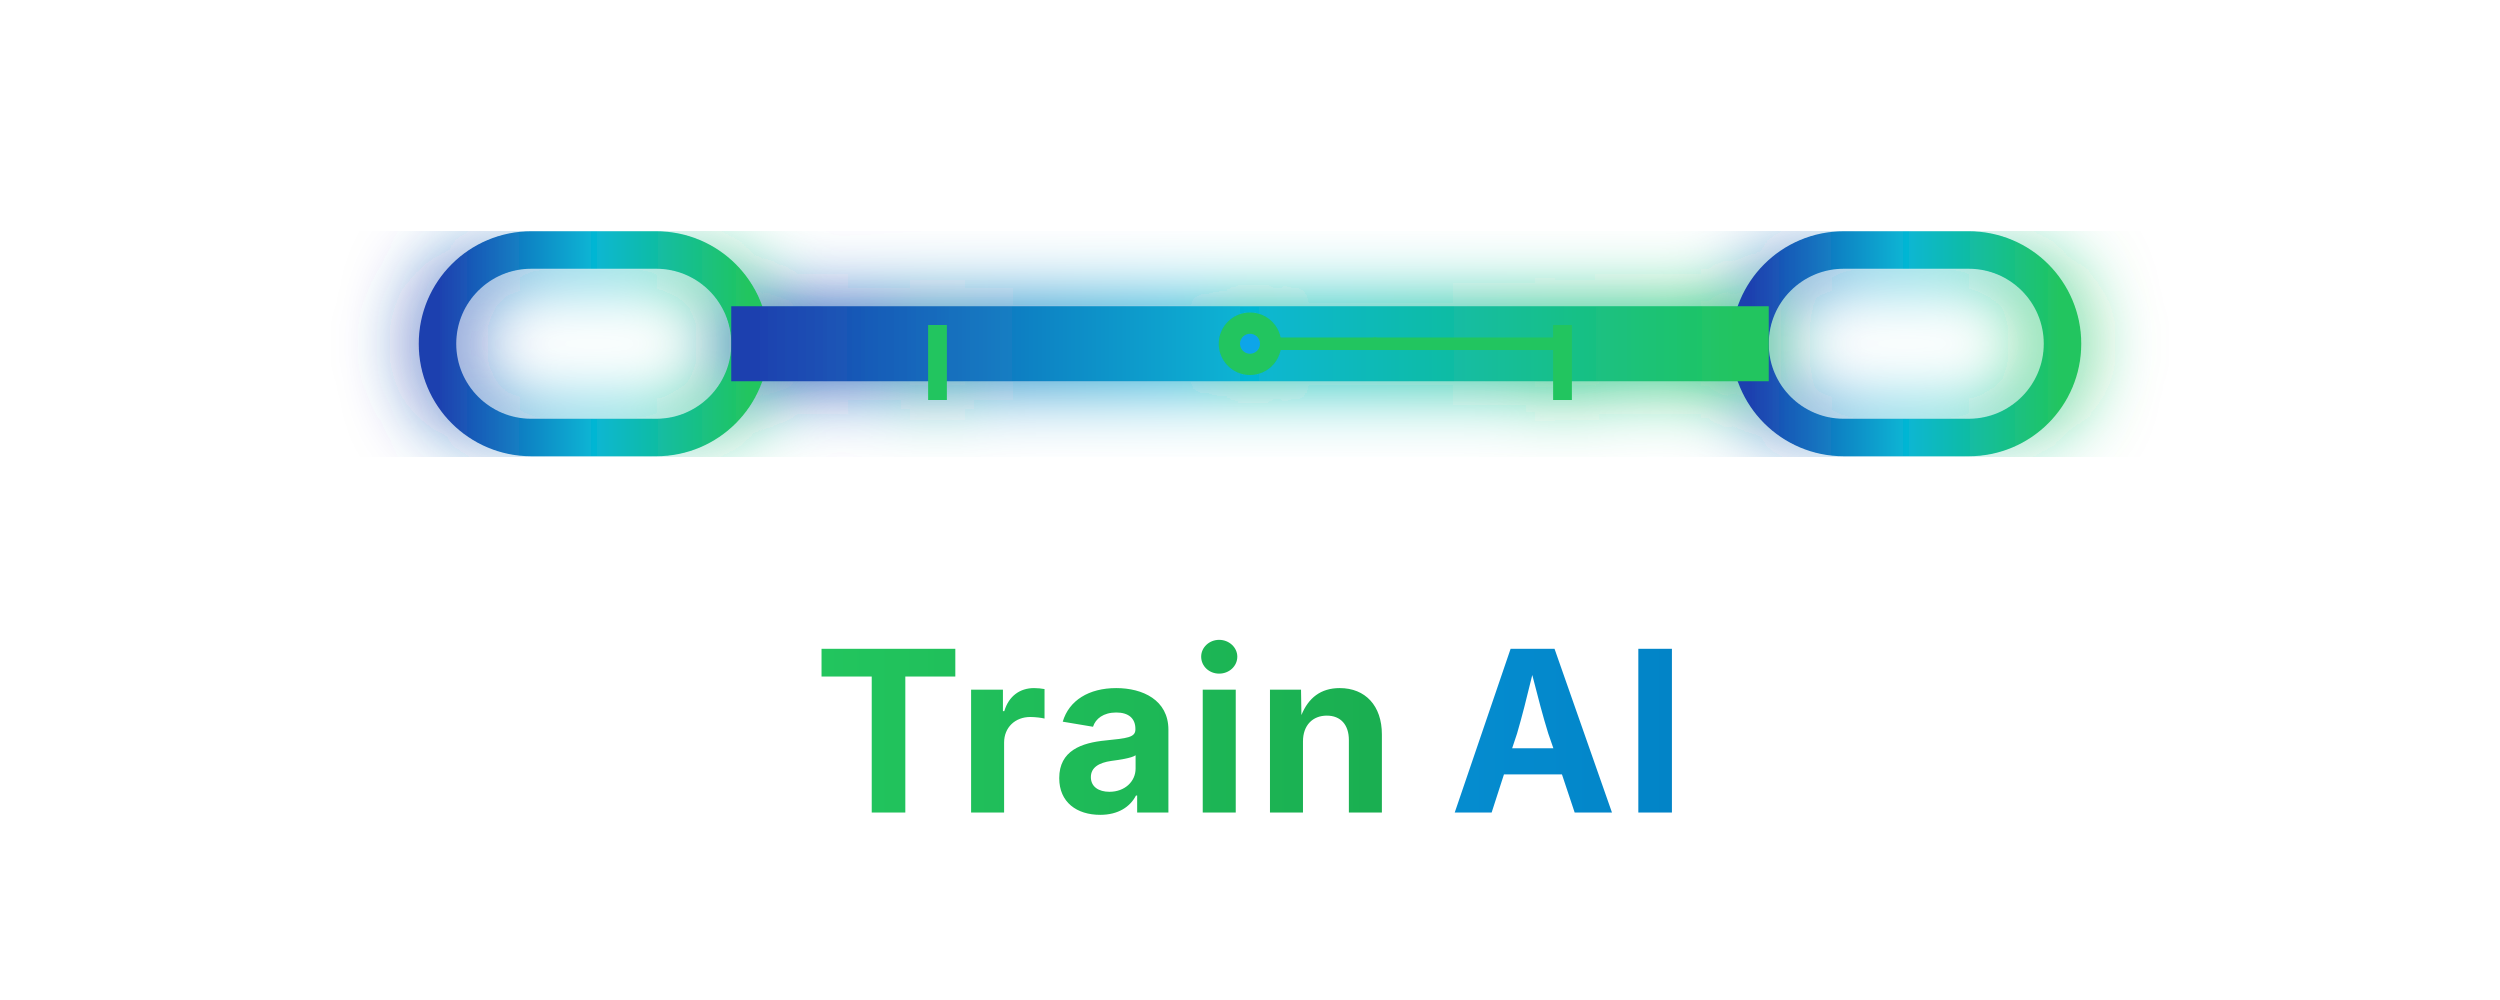
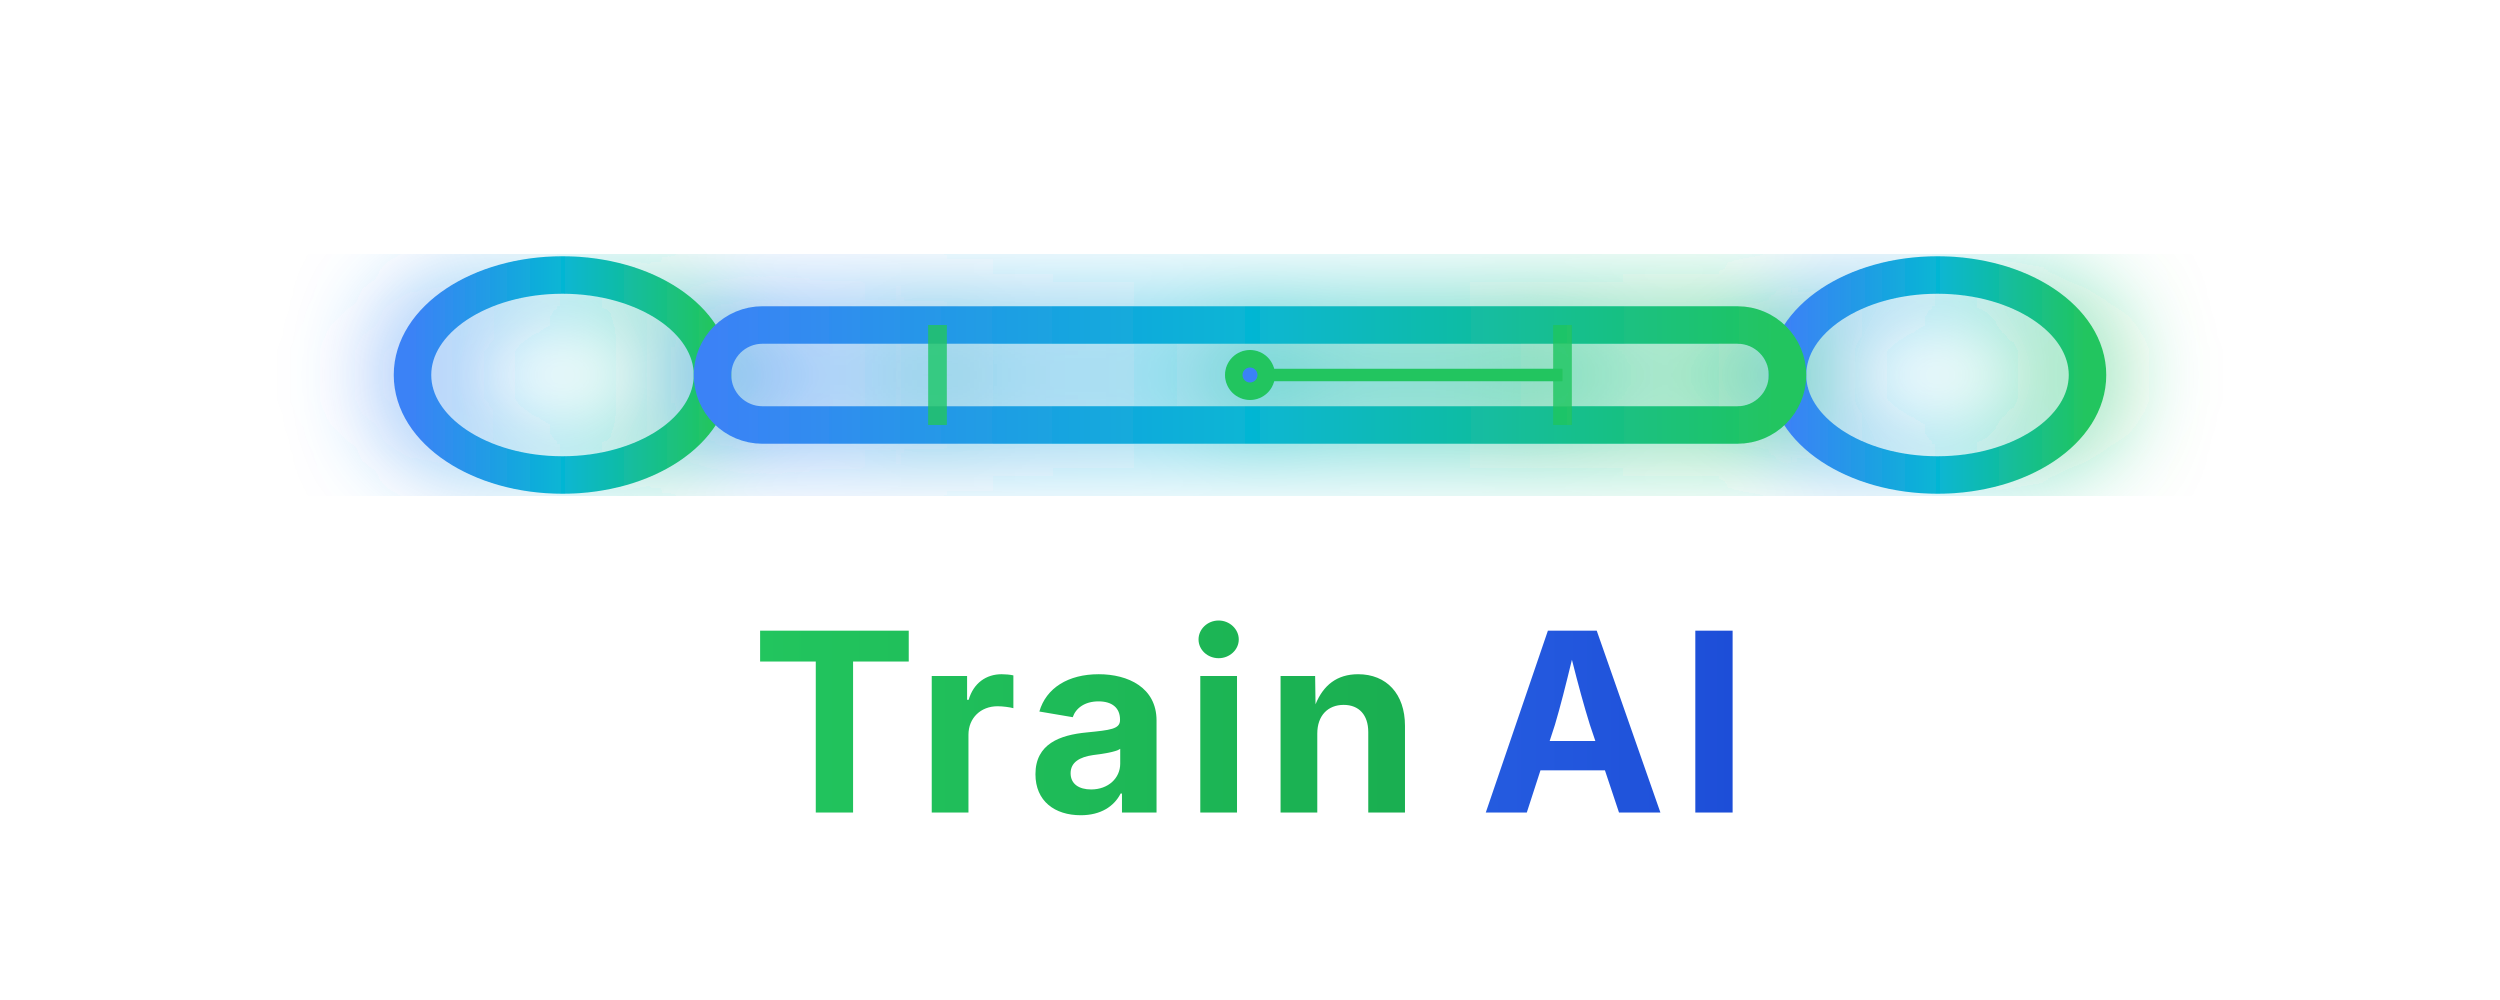
<svg xmlns="http://www.w3.org/2000/svg" width="200" height="80" viewBox="0 0 200 80">
  <defs>
    <linearGradient id="dumbbellGradient" x1="0%" y1="0%" x2="100%" y2="0%">
-       <stop offset="0%" style="stop-color:#1e40af;stop-opacity:1" />
+       <stop offset="0%" style="stop-color:#3b82f6;stop-opacity:1" />
      <stop offset="50%" style="stop-color:#06b6d4;stop-opacity:1" />
      <stop offset="100%" style="stop-color:#22c55e;stop-opacity:1" />
    </linearGradient>
    <linearGradient id="trainGradient" x1="0%" y1="0%" x2="100%" y2="0%">
      <stop offset="0%" style="stop-color:#22c55e;stop-opacity:1" />
      <stop offset="100%" style="stop-color:#16a34a;stop-opacity:1" />
    </linearGradient>
    <linearGradient id="aiGradient" x1="0%" y1="0%" x2="100%" y2="0%">
-       <stop offset="0%" style="stop-color:#0ea5e9;stop-opacity:1" />
-       <stop offset="100%" style="stop-color:#0284c7;stop-opacity:1" />
+       <stop offset="0%" style="stop-color:#3b82f6;stop-opacity:1" />
+       <stop offset="100%" style="stop-color:#1d4ed8;stop-opacity:1" />
    </linearGradient>
-     <filter id="glow">
-       <feGaussianBlur stdDeviation="3" result="coloredBlur" />
+     <filter id="neonGlow">
+       <feGaussianBlur stdDeviation="4" result="coloredBlur" />
      <feMerge>
        <feMergeNode in="coloredBlur" />
        <feMergeNode in="SourceGraphic" />
      </feMerge>
    </filter>
  </defs>
-   <g filter="url(#glow)">
-     <rect x="35" y="20" width="25" height="15" rx="7.5" fill="none" stroke="url(#dumbbellGradient)" stroke-width="3" />
-     <rect x="140" y="20" width="25" height="15" rx="7.5" fill="none" stroke="url(#dumbbellGradient)" stroke-width="3" />
-     <rect x="60" y="26" width="80" height="3" fill="none" stroke="url(#dumbbellGradient)" stroke-width="3" />
-     <line x1="75" y1="26" x2="75" y2="32" stroke="#22c55e" stroke-width="1.5" />
-     <line x1="125" y1="26" x2="125" y2="32" stroke="#22c55e" stroke-width="1.5" />
-     <circle cx="100" cy="27.5" r="2.5" fill="#22c55e" />
-     <line x1="100" y1="27.5" x2="125" y2="27.5" stroke="#22c55e" stroke-width="1" />
-     <circle cx="100" cy="27.5" r="0.8" fill="#0ea5e9" />
-     <circle cx="110" cy="27.5" r="0.5" fill="#22c55e" />
-     <line x1="110" y1="27.5" x2="125" y2="27.5" stroke="#22c55e" stroke-width="0.5" />
+   <g filter="url(#neonGlow)">
+     <ellipse cx="45" cy="30" rx="12" ry="8" fill="none" stroke="url(#dumbbellGradient)" stroke-width="3" />
+     <ellipse cx="155" cy="30" rx="12" ry="8" fill="none" stroke="url(#dumbbellGradient)" stroke-width="3" />
+     <rect x="57" y="26" width="86" height="8" fill="none" stroke="url(#dumbbellGradient)" stroke-width="3" rx="4" />
+     <line x1="75" y1="26" x2="75" y2="34" stroke="#22c55e" stroke-width="1.5" opacity="0.8" />
+     <line x1="125" y1="26" x2="125" y2="34" stroke="#22c55e" stroke-width="1.5" opacity="0.8" />
+     <circle cx="100" cy="30" r="2" fill="#22c55e" />
+     <line x1="100" y1="30" x2="125" y2="30" stroke="#22c55e" stroke-width="1" />
+     <circle cx="100" cy="30" r="0.6" fill="#3b82f6" />
  </g>
-   <text x="100" y="65" text-anchor="middle" font-family="Inter, sans-serif" font-size="18" font-weight="700" letter-spacing="0.5">
-     <tspan fill="url(#trainGradient)">Train</tspan>
+   <text x="100" y="65" text-anchor="middle" font-family="Inter, sans-serif" font-size="20" font-weight="700" letter-spacing="1">
+     <tspan fill="url(#trainGradient)">Train </tspan>
    <tspan fill="url(#aiGradient)">AI</tspan>
  </text>
</svg>
